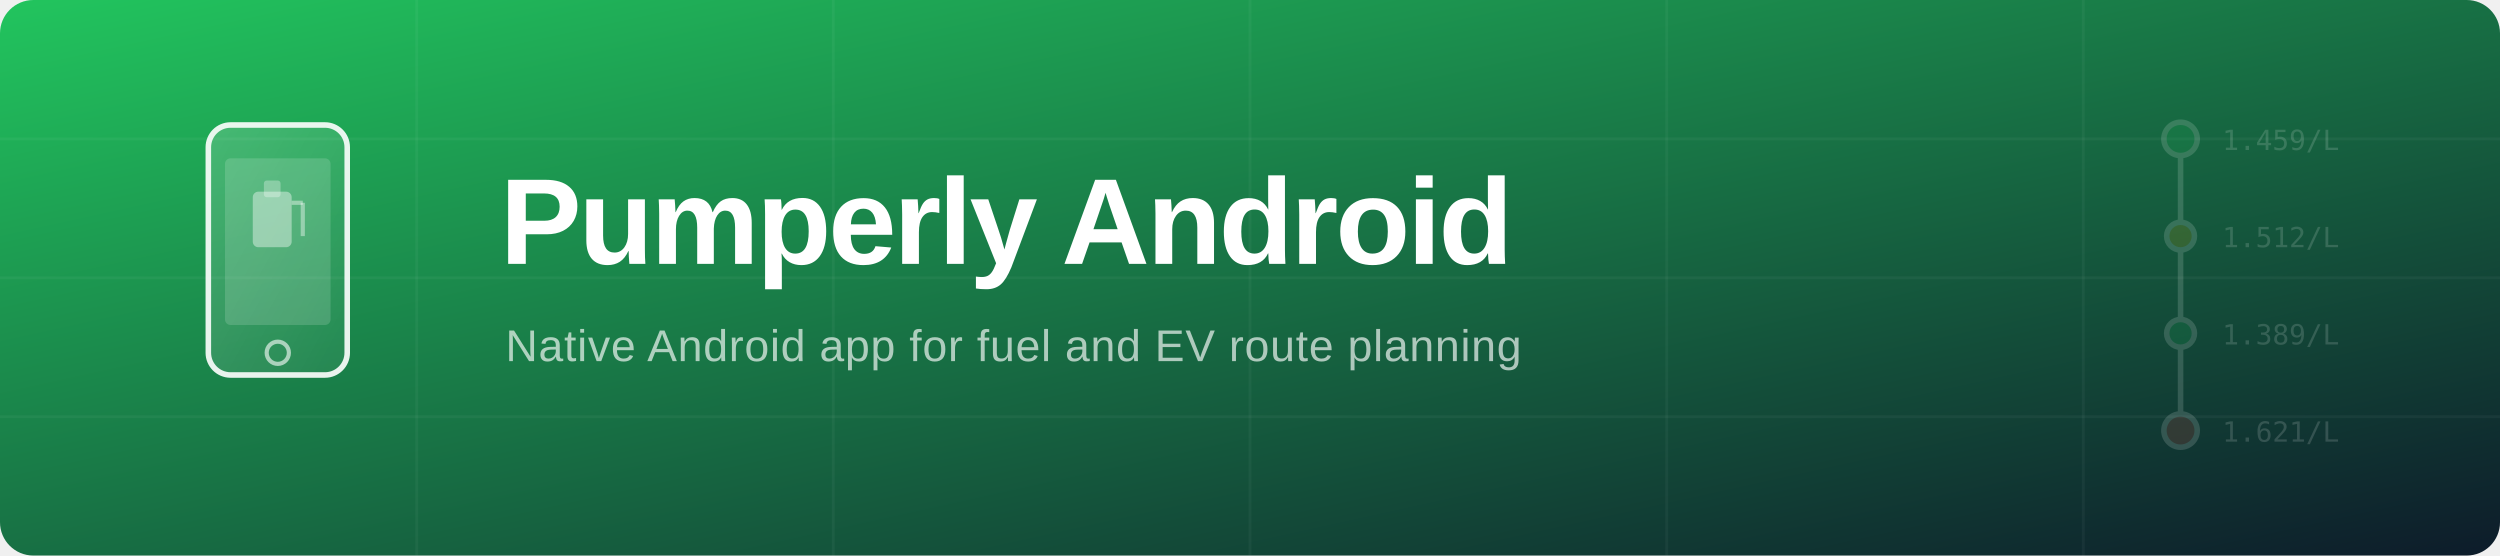
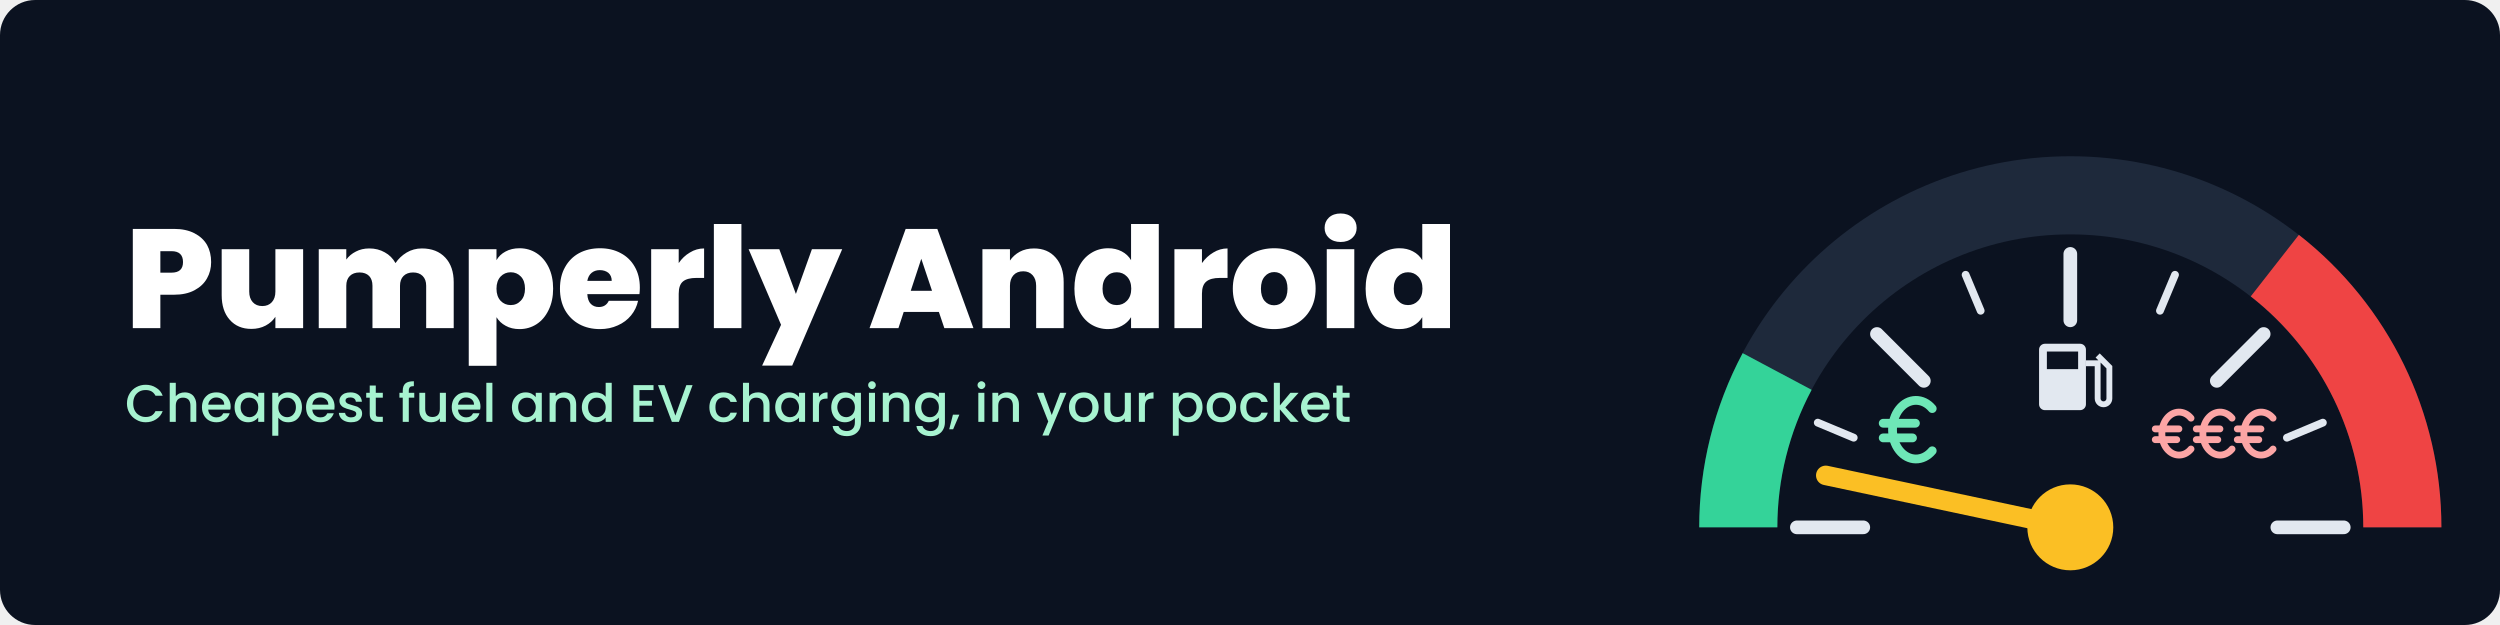
- <svg xmlns="http://www.w3.org/2000/svg" viewBox="0 0 900 200" width="900" height="200">
+ <svg xmlns="http://www.w3.org/2000/svg" viewBox="0 0 1280 320" width="1280" height="320" role="img" aria-label="Pumperly Android">
  <defs>
-     <linearGradient id="bg" x1="0%" y1="0%" x2="100%" y2="100%">
-       <stop offset="0%" stop-color="#22c55e" />
-       <stop offset="100%" stop-color="#0D1B2A" />
-     </linearGradient>
-     <linearGradient id="glow" x1="0%" y1="0%" x2="100%" y2="100%">
-       <stop offset="0%" stop-color="#ffffff" stop-opacity="0.2" />
-       <stop offset="100%" stop-color="#ffffff" stop-opacity="0.05" />
-     </linearGradient>
+     <clipPath id="c">
+       <rect width="1280" height="320" rx="18" />
+     </clipPath>
  </defs>
-   <rect width="900" height="200" rx="12" fill="url(#bg)" />
-   <g stroke="#ffffff" stroke-opacity="0.04" stroke-width="1">
-     <line x1="0" y1="50" x2="900" y2="50" />
-     <line x1="0" y1="100" x2="900" y2="100" />
-     <line x1="0" y1="150" x2="900" y2="150" />
-     <line x1="150" y1="0" x2="150" y2="200" />
-     <line x1="300" y1="0" x2="300" y2="200" />
-     <line x1="450" y1="0" x2="450" y2="200" />
-     <line x1="600" y1="0" x2="600" y2="200" />
-     <line x1="750" y1="0" x2="750" y2="200" />
-   </g>
-   <g transform="translate(75, 45)">
-     <rect x="0" y="0" width="50" height="90" rx="8" fill="url(#glow)" stroke="#ffffff" stroke-width="2" opacity="0.9" />
-     <rect x="6" y="12" width="38" height="60" rx="2" fill="#ffffff" opacity="0.15" />
-     <circle cx="25" cy="82" r="4" fill="none" stroke="#ffffff" stroke-width="1.5" opacity="0.6" />
-     <rect x="16" y="24" width="14" height="20" rx="2" fill="#ffffff" opacity="0.4" />
-     <rect x="20" y="20" width="6" height="6" rx="1" fill="#ffffff" opacity="0.3" />
-     <line x1="30" y1="28" x2="34" y2="28" stroke="#ffffff" stroke-width="1.5" opacity="0.4" />
-     <line x1="34" y1="28" x2="34" y2="40" stroke="#ffffff" stroke-width="1.5" opacity="0.4" />
-   </g>
-   <text x="180" y="95" font-family="'Segoe UI', 'Helvetica Neue', Arial, sans-serif" font-size="44" font-weight="700" fill="#ffffff" letter-spacing="-1">
-     Pumperly Android
-   </text>
-   <text x="182" y="130" font-family="'Segoe UI', 'Helvetica Neue', Arial, sans-serif" font-size="16" fill="#ffffff" opacity="0.65" letter-spacing="0.3">
-     Native Android app for fuel and EV route planning
-   </text>
-   <g transform="translate(770, 40)" opacity="0.15">
-     <line x1="15" y1="10" x2="15" y2="120" stroke="#ffffff" stroke-width="2" />
-     <circle cx="15" cy="10" r="6" fill="#22c55e" stroke="#ffffff" stroke-width="2" />
-     <text x="30" y="14" font-family="monospace" font-size="10" fill="#ffffff">1.459/L</text>
-     <circle cx="15" cy="45" r="5" fill="#eab308" stroke="#ffffff" stroke-width="2" />
-     <text x="30" y="49" font-family="monospace" font-size="10" fill="#ffffff">1.512/L</text>
-     <circle cx="15" cy="80" r="5" fill="#22c55e" stroke="#ffffff" stroke-width="2" />
-     <text x="30" y="84" font-family="monospace" font-size="10" fill="#ffffff">1.389/L</text>
-     <circle cx="15" cy="115" r="6" fill="#ef4444" stroke="#ffffff" stroke-width="2" />
-     <text x="30" y="119" font-family="monospace" font-size="10" fill="#ffffff">1.621/L</text>
+   <g clip-path="url(#c)">
+     <rect width="1280" height="320" fill="#0b1220" />
+     <path fill="#fff" d="M89.1,150.9l-7,0l0,17.1l-14.1,0l0,-50.8l21.1,0q6.1,0 10.4,2.2q4.3,2.2 6.5,6q2.1,3.8 2.1,8.8q0,4.6 -2.1,8.3q-2.1,3.8 -6.4,6.1q-4.3,2.3 -10.5,2.3zm4.6,-16.7q0,-5.6 -5.9,-5.6l-5.7,0l0,11l5.7,0q5.9,0 5.9,-5.4zm61.5,-6.6l0,40.4l-14.2,0l0,-5.8q-1.8,2.8 -5,4.5q-3.2,1.7 -7.3,1.7q-7,0 -11.1,-4.7q-4.1,-4.6 -4.1,-12.6l0,-23.5l14.1,0l0,21.7q0,3.4 1.8,5.4q1.8,2 4.9,2q3.1,0 4.9,-2q1.8,-2 1.8,-5.4l0,-21.7zm77.1,16.9l0,23.5l-14.1,0l0,-21.7q0,-3.2 -1.8,-5q-1.8,-1.8 -4.9,-1.8q-3.1,0 -4.9,1.8q-1.8,1.8 -1.8,5l0,21.7l-14.1,0l0,-21.7q0,-3.2 -1.7,-5q-1.8,-1.8 -4.9,-1.8q-3.2,0 -5,1.8q-1.8,1.8 -1.8,5l0,21.7l-14.1,0l0,-40.4l14.1,0l0,5.3q1.9,-2.6 4.9,-4.1q3,-1.6 6.9,-1.6q4.4,0 7.9,2q3.5,1.9 5.5,5.5q2.2,-3.3 5.7,-5.4q3.5,-2.1 7.8,-2.1q7.6,0 12,4.7q4.3,4.6 4.3,12.6zm33.7,-17.4q4.8,0 8.7,2.5q3.9,2.5 6.2,7.2q2.3,4.7 2.3,11q0,6.2 -2.3,10.9q-2.3,4.8 -6.2,7.3q-3.9,2.5 -8.7,2.5q-4.1,0 -7.1,-1.7q-3,-1.6 -4.7,-4.4l0,24.9l-14.2,0l0,-59.7l14.2,0l0,5.6q1.6,-2.8 4.6,-4.4q3.1,-1.7 7.2,-1.7zm-4.5,12.3q-3.1,0 -5.2,2.2q-2.1,2.3 -2.1,6.2q0,3.9 2.1,6.2q2.1,2.2 5.2,2.2q3.1,0 5.2,-2.3q2.1,-2.2 2.1,-6.1q0,-4 -2.1,-6.2q-2.1,-2.2 -5.2,-2.2zm65.9,11.2l-26.7,0q0.2,3.4 1.8,5q1.6,1.6 4.1,1.6q3.6,0 5.1,-3.2l15,0q-0.9,4.2 -3.6,7.5q-2.7,3.3 -6.8,5.1q-4.1,1.9 -9.1,1.9q-6,0 -10.6,-2.5q-4.6,-2.5 -7.3,-7.2q-2.6,-4.7 -2.6,-11q0,-6.4 2.6,-11q2.6,-4.7 7.2,-7.2q4.7,-2.5 10.7,-2.5q6,0 10.6,2.5q4.6,2.4 7.2,7q2.6,4.5 2.6,10.7q0,1.7 -0.2,3.3zm-14.2,-6.8q0,-2.6 -1.7,-4.1q-1.8,-1.4 -4.4,-1.4q-2.5,0 -4.2,1.4q-1.7,1.4 -2.2,4.1zm47.3,-16.6l0,15.1l-4,0q-4.6,0 -6.8,1.8q-2.2,1.8 -2.2,6.3l0,17.6l-14.1,0l0,-40.4l14.1,0l0,7.1q2.3,-3.4 5.7,-5.4q3.4,-2.1 7.3,-2.1zm19.1,-12.5l0,53.3l-14.1,0l0,-53.3zm51.6,12.9l-25.6,59.6l-15.4,0l9.7,-20.9l-16.6,-38.7l15.7,0l8.5,22.9l8.2,-22.9zm49.5,32.1l-18,0l-2.7,8.3l-14.8,0l18.5,-50.8l16.2,0l18.5,50.8l-14.9,0zm-3.5,-10.8l-5.5,-16.4l-5.4,16.4zm67.4,-4.4l0,23.5l-14.1,0l0,-21.7q0,-3.4 -1.8,-5.4q-1.8,-2 -4.8,-2q-3.2,0 -5,2q-1.8,2 -1.8,5.4l0,21.7l-14.1,0l0,-40.4l14.1,0l0,5.8q1.9,-2.8 5,-4.5q3.2,-1.7 7.3,-1.7q7,0 11.1,4.7q4.1,4.6 4.1,12.6zm22.8,-17.4q3.8,0 6.9,1.6q3.1,1.6 4.8,4.5l0,-18.5l14.2,0l0,53.3l-14.2,0l0,-5.6q-1.7,2.8 -4.7,4.4q-3,1.7 -7.1,1.7q-4.8,0 -8.8,-2.5q-3.9,-2.5 -6.2,-7.3q-2.2,-4.7 -2.2,-10.9q0,-6.3 2.2,-11q2.3,-4.7 6.3,-7.2q3.9,-2.5 8.8,-2.5zm4.4,12.3q-3.2,0 -5.2,2.2q-2.1,2.2 -2.1,6.2q0,3.9 2.1,6.1q2,2.3 5.2,2.3q3.1,0 5.2,-2.2q2.2,-2.3 2.2,-6.2q0,-3.9 -2.2,-6.2q-2.1,-2.2 -5.2,-2.2zm56.7,-12.2l0,15.1l-4,0q-4.6,0 -6.8,1.8q-2.3,1.8 -2.3,6.3l0,17.6l-14.1,0l0,-40.4l14.1,0l0,7.1q2.4,-3.4 5.8,-5.4q3.4,-2.1 7.3,-2.1zm2.7,20.6q0,-6.3 2.8,-11q2.8,-4.7 7.5,-7.2q4.8,-2.5 10.9,-2.5q6,0 10.8,2.5q4.8,2.5 7.6,7.2q2.8,4.7 2.8,11q0,6.2 -2.8,10.9q-2.8,4.8 -7.6,7.3q-4.8,2.5 -10.9,2.5q-6,0 -10.8,-2.5q-4.8,-2.5 -7.5,-7.2q-2.8,-4.7 -2.8,-11zm28,0q0,-4.1 -2,-6.3q-1.9,-2.2 -4.8,-2.2q-2.9,0 -4.8,2.2q-2,2.2 -2,6.3q0,4.1 1.9,6.3q1.9,2.2 4.8,2.2q3,0 4.9,-2.2q2,-2.2 2,-6.3zm19,-31.1q0,-3.2 2.2,-5.3q2.3,-2.1 6,-2.1q3.7,0 6,2.1q2.2,2.1 2.2,5.3q0,3.1 -2.2,5.1q-2.3,2.1 -6,2.1q-3.7,0 -6,-2.1q-2.2,-2 -2.2,-5.1zm15.2,10.9l0,40.4l-14.1,0l0,-40.4zm23.1,-0.5q3.9,0 6.9,1.6q3.1,1.6 4.8,4.5l0,-18.5l14.2,0l0,53.3l-14.2,0l0,-5.6q-1.7,2.8 -4.7,4.4q-3,1.7 -7.1,1.7q-4.8,0 -8.8,-2.5q-3.9,-2.5 -6.1,-7.3q-2.3,-4.7 -2.3,-10.9q0,-6.3 2.3,-11q2.2,-4.7 6.2,-7.2q3.9,-2.5 8.8,-2.5zm4.4,12.3q-3.1,0 -5.2,2.2q-2.1,2.2 -2.1,6.2q0,3.9 2.1,6.1q2.1,2.3 5.2,2.3q3.1,0 5.2,-2.2q2.2,-2.3 2.2,-6.2q0,-3.9 -2.2,-6.2q-2.1,-2.2 -5.2,-2.2z" />
+     <path fill="#a7f3d0" d="M74.6,197q3,0 5.3,1.5q2.4,1.4 3.4,4.1l-3.7,0q-0.7,-1.4 -2,-2.2q-1.3,-0.7 -3,-0.7q-1.9,0 -3.3,0.8q-1.5,0.9 -2.3,2.4q-0.8,1.6 -0.8,3.7q0,2.1 0.8,3.6q0.8,1.6 2.3,2.4q1.4,0.9 3.3,0.9q1.7,0 3,-0.7q1.3,-0.8 2,-2.3l3.7,0q-1,2.7 -3.4,4.2q-2.3,1.5 -5.3,1.5q-2.7,0 -4.8,-1.3q-2.2,-1.2 -3.5,-3.4q-1.3,-2.2 -1.3,-4.9q0,-2.8 1.3,-5q1.3,-2.2 3.5,-3.4q2.2,-1.2 4.8,-1.2zm25.9,10.2l0,8.8l-3,0l0,-8.3q0,-2 -1,-3.1q-1,-1 -2.8,-1q-1.7,0 -2.7,1q-1,1.1 -1,3.1l0,8.3l-3.1,0l0,-20l3.1,0l0,6.9q0.8,-1 2,-1.5q1.2,-0.5 2.6,-0.5q1.7,0 3,0.7q1.4,0.7 2.1,2.2q0.8,1.4 0.8,3.4zm17.4,2.5l-11.3,0q0.1,1.8 1.3,2.9q1.2,1.1 2.9,1.1q2.5,0 3.5,-2.1l3.3,0q-0.6,2 -2.4,3.3q-1.8,1.3 -4.4,1.3q-2.1,0 -3.8,-0.9q-1.7,-1 -2.6,-2.7q-1,-1.8 -1,-4.1q0,-2.2 0.9,-4q1,-1.7 2.6,-2.7q1.7,-0.9 3.9,-0.9q2.1,0 3.8,0.9q1.6,0.9 2.5,2.6q1,1.6 1,3.8q0,0.8 -0.2,1.5zm-3.1,-2.5q0,-1.7 -1.2,-2.7q-1.2,-1 -2.9,-1q-1.6,0 -2.7,1q-1.2,1 -1.4,2.7zm12.3,-6.3q1.7,0 3,0.7q1.3,0.7 2.1,1.7l0,-2.2l3.1,0l0,14.9l-3.1,0l0,-2.2q-0.8,1 -2.1,1.7q-1.4,0.7 -3.1,0.7q-1.9,0 -3.5,-0.9q-1.6,-1 -2.5,-2.8q-0.9,-1.8 -0.9,-4q0,-2.2 0.9,-4q0.9,-1.7 2.5,-2.7q1.6,-0.9 3.6,-0.9zm0.6,2.7q-1.2,0 -2.2,0.5q-1,0.6 -1.7,1.7q-0.6,1.2 -0.6,2.7q0,1.5 0.6,2.7q0.7,1.2 1.7,1.8q1.1,0.6 2.2,0.6q1.2,0 2.2,-0.6q1.1,-0.6 1.7,-1.8q0.6,-1.1 0.6,-2.7q0,-1.5 -0.6,-2.6q-0.6,-1.2 -1.7,-1.8q-1,-0.5 -2.2,-0.5zm19.9,-2.7q2,0 3.6,0.9q1.6,1 2.5,2.7q0.9,1.8 0.9,4q0,2.2 -0.9,4q-0.9,1.8 -2.5,2.8q-1.6,0.9 -3.6,0.9q-1.7,0 -3,-0.6q-1.3,-0.7 -2.1,-1.8l0,9.3l-3.1,0l0,-22l3.1,0l0,2.2q0.7,-1 2.1,-1.7q1.3,-0.7 3,-0.7zm-0.6,2.7q-1.2,0 -2.2,0.5q-1.1,0.6 -1.7,1.8q-0.6,1.1 -0.6,2.6q0,1.6 0.6,2.7q0.6,1.2 1.7,1.8q1,0.6 2.2,0.6q1.2,0 2.2,-0.6q1,-0.6 1.7,-1.8q0.6,-1.2 0.6,-2.7q0,-1.5 -0.6,-2.7q-0.7,-1.1 -1.7,-1.7q-1,-0.5 -2.2,-0.5zm24.2,6.1l-11.3,0q0.1,1.8 1.3,2.9q1.2,1.1 2.9,1.1q2.5,0 3.5,-2.1l3.3,0q-0.7,2 -2.4,3.3q-1.8,1.3 -4.4,1.3q-2.1,0 -3.8,-0.9q-1.7,-1 -2.7,-2.7q-0.9,-1.8 -0.9,-4.1q0,-2.2 0.9,-4q0.9,-1.7 2.6,-2.7q1.7,-0.9 3.9,-0.9q2.1,0 3.7,0.9q1.7,0.9 2.6,2.6q0.9,1.6 0.9,3.8q0,0.8 -0.1,1.5zm-3.1,-2.5q0,-1.7 -1.2,-2.7q-1.2,-1 -2.9,-1q-1.6,0 -2.8,1q-1.1,1 -1.3,2.7zm5.4,4.2l3.2,0q0.1,1 0.9,1.6q0.9,0.7 2.1,0.7q1.3,0 2,-0.5q0.7,-0.5 0.7,-1.3q0,-0.9 -0.8,-1.3q-0.8,-0.4 -2.5,-0.9q-1.7,-0.4 -2.7,-0.9q-1.1,-0.4 -1.8,-1.3q-0.8,-0.9 -0.8,-2.3q0,-1.2 0.7,-2.2q0.7,-1 2,-1.6q1.3,-0.5 3,-0.5q2.5,0 4.1,1.3q1.5,1.2 1.7,3.5l-3.1,0q-0.1,-1 -0.8,-1.6q-0.8,-0.6 -2,-0.6q-1.2,0 -1.9,0.4q-0.6,0.5 -0.6,1.2q0,0.6 0.4,1q0.5,0.5 1.1,0.7q0.6,0.2 1.8,0.6q1.6,0.4 2.7,0.8q1,0.5 1.8,1.3q0.7,0.9 0.7,2.3q0,1.3 -0.7,2.3q-0.7,1 -1.9,1.6q-1.3,0.5 -3.1,0.5q-1.7,0 -3.1,-0.6q-1.4,-0.6 -2.2,-1.7q-0.8,-1.1 -0.9,-2.5zm18.9,-7.8l0,8.3q0,0.8 0.3,1.2q0.4,0.3 1.4,0.3l1.9,0l0,2.6l-2.5,0q-2,0 -3.1,-1q-1.1,-0.9 -1.1,-3.1l0,-8.3l-1.8,0l0,-2.5l1.8,0l0,-3.7l3.1,0l0,3.7l3.6,0l0,2.5zm19.7,0l-2.8,0l0,12.4l-3.1,0l0,-12.4l-1.7,0l0,-2.5l1.7,0l0,-1q0,-2.6 1.4,-3.8q1.3,-1.1 4.3,-1.1l0,2.5q-1.5,0 -2,0.5q-0.6,0.6 -0.6,1.9l0,1l2.8,0zm16.2,-2.5l0,14.9l-3.1,0l0,-1.8q-0.7,1 -1.9,1.5q-1.2,0.5 -2.5,0.5q-1.8,0 -3.2,-0.7q-1.3,-0.7 -2.1,-2.2q-0.8,-1.4 -0.8,-3.4l0,-8.8l3,0l0,8.3q0,2 1,3.1q1,1 2.7,1q1.8,0 2.8,-1q1,-1.1 1,-3.1l0,-8.3zm17.5,8.6l-11.3,0q0.1,1.8 1.3,2.9q1.2,1.1 2.9,1.1q2.5,0 3.5,-2.1l3.3,0q-0.6,2 -2.4,3.3q-1.8,1.3 -4.4,1.3q-2.1,0 -3.8,-0.9q-1.7,-1 -2.6,-2.7q-1,-1.8 -1,-4.1q0,-2.2 0.9,-4q1,-1.7 2.6,-2.7q1.7,-0.9 3.9,-0.9q2.1,0 3.8,0.9q1.6,0.9 2.5,2.6q1,1.6 1,3.8q0,0.8 -0.2,1.5zm-3.1,-2.5q0,-1.7 -1.2,-2.7q-1.2,-1 -2.9,-1q-1.6,0 -2.7,1q-1.2,1 -1.4,2.7zm9.4,-11.2l0,20l-3.1,0l0,-20zm17,4.9q1.8,0 3.1,0.7q1.3,0.7 2.1,1.7l0,-2.2l3.1,0l0,14.9l-3.1,0l0,-2.2q-0.8,1 -2.2,1.7q-1.3,0.7 -3,0.7q-2,0 -3.5,-0.9q-1.6,-1 -2.6,-2.8q-0.9,-1.8 -0.9,-4q0,-2.2 0.9,-4q1,-1.7 2.6,-2.7q1.6,-0.9 3.5,-0.9zm0.7,2.7q-1.2,0 -2.2,0.5q-1.1,0.6 -1.7,1.7q-0.6,1.2 -0.6,2.7q0,1.5 0.6,2.7q0.6,1.2 1.7,1.8q1,0.6 2.2,0.6q1.2,0 2.2,-0.6q1,-0.6 1.6,-1.8q0.7,-1.1 0.7,-2.7q0,-1.5 -0.7,-2.6q-0.6,-1.2 -1.6,-1.8q-1,-0.5 -2.2,-0.5zm25.2,3.6l0,8.8l-3,0l0,-8.3q0,-2 -1,-3.1q-1,-1 -2.7,-1q-1.8,0 -2.8,1q-1,1.1 -1,3.1l0,8.3l-3.1,0l0,-14.9l3.1,0l0,1.7q0.8,-0.9 1.9,-1.4q1.2,-0.5 2.5,-0.5q1.8,0 3.2,0.7q1.4,0.7 2.2,2.2q0.7,1.4 0.7,3.4zm10,-6.3q1.4,0 2.9,0.6q1.4,0.6 2.2,1.7l0,-7.2l3.1,0l0,20l-3.1,0l0,-2.2q-0.8,1 -2.1,1.7q-1.3,0.7 -3.1,0.7q-1.9,0 -3.5,-0.9q-1.6,-1 -2.5,-2.8q-1,-1.8 -1,-4q0,-2.2 1,-4q0.9,-1.7 2.5,-2.7q1.6,-0.9 3.6,-0.9zm0.6,2.7q-1.2,0 -2.2,0.5q-1,0.6 -1.7,1.7q-0.6,1.2 -0.6,2.7q0,1.5 0.6,2.7q0.7,1.2 1.7,1.8q1,0.6 2.2,0.6q1.2,0 2.2,-0.6q1,-0.6 1.7,-1.8q0.6,-1.1 0.6,-2.7q0,-1.5 -0.6,-2.6q-0.7,-1.2 -1.7,-1.8q-1,-0.5 -2.2,-0.5zm21.8,-3.9l0,5.5l6.4,0l0,2.5l-6.4,0l0,5.8l7.2,0l0,2.5l-10.3,0l0,-18.8l10.3,0l0,2.5zm27.2,-2.5l-7,18.8l-3.6,0l-7.1,-18.8l3.3,0l5.6,15.6l5.6,-15.6zm15.8,3.7q2.7,0 4.5,1.3q1.8,1.2 2.4,3.6l-3.3,0q-0.4,-1.1 -1.3,-1.7q-0.9,-0.6 -2.3,-0.6q-1.8,0 -3,1.3q-1.1,1.3 -1.1,3.7q0,2.5 1.1,3.8q1.2,1.4 3,1.4q2.7,0 3.6,-2.4l3.3,0q-0.6,2.3 -2.4,3.6q-1.8,1.3 -4.5,1.3q-2.1,0 -3.7,-0.9q-1.7,-1 -2.6,-2.7q-0.9,-1.8 -0.9,-4.1q0,-2.2 0.9,-4q0.9,-1.7 2.6,-2.7q1.6,-0.9 3.7,-0.9zm23.6,6.3l0,8.8l-3.1,0l0,-8.3q0,-2 -1,-3.1q-1,-1 -2.7,-1q-1.7,0 -2.7,1q-1,1.1 -1,3.1l0,8.3l-3.1,0l0,-20l3.1,0l0,6.9q0.7,-1 1.9,-1.5q1.2,-0.5 2.7,-0.5q1.7,0 3,0.7q1.4,0.7 2.1,2.2q0.8,1.4 0.8,3.4zm9.9,-6.3q1.8,0 3.1,0.7q1.3,0.7 2.1,1.7l0,-2.2l3.1,0l0,14.9l-3.1,0l0,-2.2q-0.8,1 -2.2,1.7q-1.3,0.7 -3.1,0.7q-1.9,0 -3.5,-0.9q-1.6,-1 -2.5,-2.8q-0.9,-1.8 -0.9,-4q0,-2.2 0.9,-4q0.9,-1.7 2.6,-2.7q1.6,-0.9 3.5,-0.9zm0.7,2.7q-1.2,0 -2.3,0.5q-1,0.6 -1.6,1.7q-0.7,1.2 -0.7,2.7q0,1.5 0.7,2.7q0.6,1.2 1.7,1.8q1,0.6 2.2,0.6q1.1,0 2.2,-0.6q1,-0.6 1.6,-1.8q0.7,-1.1 0.7,-2.7q0,-1.5 -0.7,-2.6q-0.6,-1.2 -1.6,-1.8q-1.1,-0.5 -2.2,-0.5zm19.1,-2.7l0,3.2l-0.7,0q-1.8,0 -2.8,0.9q-0.9,0.9 -0.9,3.2l0,7.8l-3.1,0l0,-14.9l3.1,0l0,2.2q0.7,-1.2 1.8,-1.8q1.1,-0.6 2.6,-0.6zm14,2.4l0,-2.2l3.1,0l0,15.1q0,2.1 -0.8,3.7q-0.9,1.6 -2.5,2.5q-1.7,0.9 -3.9,0.9q-3,0 -5,-1.4q-2,-1.4 -2.3,-3.8l3,0q0.4,1.1 1.5,1.9q1.2,0.7 2.8,0.7q1.8,0 3,-1.2q1.1,-1.1 1.1,-3.3l0,-2.4q-0.7,1 -2.1,1.7q-1.3,0.7 -3,0.7q-2,0 -3.6,-0.9q-1.6,-1 -2.5,-2.8q-0.9,-1.8 -0.9,-4q0,-2.2 0.9,-4q0.9,-1.7 2.5,-2.7q1.6,-0.9 3.6,-0.9q1.7,0 3,0.7q1.4,0.7 2.1,1.7zm-4.5,0.3q-1.2,0 -2.2,0.5q-1,0.6 -1.6,1.7q-0.7,1.2 -0.7,2.7q0,1.5 0.7,2.7q0.6,1.2 1.6,1.8q1.1,0.6 2.2,0.6q1.2,0 2.2,-0.6q1.1,-0.6 1.7,-1.8q0.6,-1.1 0.6,-2.7q0,-1.5 -0.6,-2.6q-0.6,-1.2 -1.7,-1.8q-1,-0.5 -2.2,-0.5zm11.3,-6.4q0,-0.9 0.6,-1.4q0.5,-0.6 1.4,-0.6q0.8,0 1.3,0.6q0.6,0.5 0.6,1.4q0,0.8 -0.6,1.4q-0.5,0.6 -1.3,0.6q-0.9,0 -1.4,-0.6q-0.6,-0.6 -0.6,-1.4zm3.5,3.9l0,14.9l-3.1,0l0,-14.9zm17.6,6.1l0,8.8l-3,0l0,-8.3q0,-2 -1,-3.1q-1,-1 -2.8,-1q-1.7,0 -2.7,1q-1,1.1 -1,3.1l0,8.3l-3.1,0l0,-14.9l3.1,0l0,1.7q0.8,-0.9 1.9,-1.4q1.2,-0.5 2.5,-0.5q1.8,0 3.2,0.7q1.4,0.7 2.1,2.2q0.8,1.4 0.8,3.4zm15.1,-3.9l0,-2.2l3.1,0l0,15.1q0,2.1 -0.9,3.7q-0.8,1.6 -2.5,2.5q-1.6,0.9 -3.9,0.9q-3,0 -5,-1.4q-2,-1.4 -2.3,-3.8l3.1,0q0.3,1.1 1.5,1.9q1.1,0.7 2.7,0.7q1.9,0 3,-1.2q1.2,-1.1 1.2,-3.3l0,-2.4q-0.8,1 -2.1,1.7q-1.4,0.7 -3.1,0.7q-1.9,0 -3.5,-0.9q-1.6,-1 -2.6,-2.8q-0.9,-1.8 -0.9,-4q0,-2.2 0.9,-4q1,-1.7 2.6,-2.7q1.6,-0.9 3.5,-0.9q1.8,0 3.1,0.7q1.3,0.7 2.1,1.7zm-4.5,0.3q-1.2,0 -2.2,0.5q-1.1,0.6 -1.7,1.7q-0.6,1.2 -0.6,2.7q0,1.5 0.6,2.7q0.6,1.2 1.7,1.8q1,0.6 2.2,0.6q1.2,0 2.2,-0.6q1,-0.6 1.7,-1.8q0.6,-1.1 0.6,-2.7q0,-1.5 -0.6,-2.6q-0.7,-1.2 -1.7,-1.8q-1,-0.5 -2.2,-0.5zm15,8.7l-3.2,7.5l-2,0l1.9,-7.5zm9.3,-15.1q0,-0.9 0.6,-1.4q0.6,-0.6 1.4,-0.6q0.8,0 1.4,0.6q0.6,0.5 0.6,1.4q0,0.8 -0.6,1.4q-0.6,0.6 -1.4,0.6q-0.8,0 -1.4,-0.6q-0.6,-0.6 -0.6,-1.4zm3.5,3.9l0,14.9l-3.1,0l0,-14.9zm17.7,6.1l0,8.8l-3.1,0l0,-8.3q0,-2 -1,-3.1q-1,-1 -2.7,-1q-1.7,0 -2.7,1q-1.1,1.1 -1.1,3.1l0,8.3l-3,0l0,-14.9l3,0l0,1.7q0.8,-0.9 2,-1.4q1.2,-0.5 2.5,-0.5q1.7,0 3.1,0.7q1.4,0.7 2.2,2.2q0.8,1.4 0.8,3.4zm24.3,-6.1l-9.1,21.9l-3.2,0l3,-7.2l-5.8,-14.7l3.4,0l4.2,11.4l4.3,-11.4zm1.3,7.4q0,-2.2 1,-4q1,-1.7 2.8,-2.7q1.7,-0.9 3.8,-0.9q2.1,0 3.9,0.9q1.7,1 2.7,2.7q1,1.8 1,4q0,2.3 -1,4.1q-1.1,1.7 -2.8,2.7q-1.8,0.9 -3.9,0.9q-2.1,0 -3.8,-0.9q-1.7,-1 -2.7,-2.7q-1,-1.8 -1,-4.1zm12,0q0,-1.6 -0.6,-2.7q-0.6,-1.1 -1.6,-1.7q-1.1,-0.5 -2.2,-0.5q-1.2,0 -2.2,0.5q-1.1,0.6 -1.6,1.7q-0.6,1.1 -0.6,2.7q0,2.5 1.2,3.8q1.2,1.3 3.1,1.3q1.2,0 2.2,-0.6q1,-0.6 1.7,-1.7q0.6,-1.1 0.6,-2.8zm19.7,-7.4l0,14.9l-3.1,0l0,-1.8q-0.7,1 -1.9,1.5q-1.1,0.5 -2.5,0.5q-1.7,0 -3.1,-0.7q-1.4,-0.7 -2.2,-2.2q-0.8,-1.4 -0.8,-3.4l0,-8.8l3.1,0l0,8.3q0,2 1,3.1q1,1 2.7,1q1.7,0 2.7,-1q1,-1.1 1,-3.1l0,-8.3zm11.6,-0.2l0,3.2l-0.8,0q-1.8,0 -2.7,0.9q-0.9,0.9 -0.9,3.2l0,7.8l-3.1,0l0,-14.9l3.1,0l0,2.2q0.6,-1.2 1.7,-1.8q1.2,-0.6 2.7,-0.6zm18.1,0q2,0 3.6,0.9q1.6,1 2.5,2.7q0.9,1.8 0.9,4q0,2.2 -0.9,4q-0.9,1.8 -2.5,2.8q-1.6,0.9 -3.6,0.9q-1.7,0 -3,-0.6q-1.3,-0.7 -2.2,-1.8l0,9.3l-3,0l0,-22l3,0l0,2.2q0.8,-1 2.2,-1.7q1.3,-0.7 3,-0.7zm-0.7,2.7q-1.1,0 -2.2,0.5q-1,0.6 -1.6,1.8q-0.7,1.1 -0.7,2.6q0,1.6 0.7,2.7q0.6,1.2 1.6,1.8q1.1,0.6 2.2,0.6q1.2,0 2.3,-0.6q1,-0.6 1.7,-1.8q0.6,-1.2 0.6,-2.7q0,-1.5 -0.6,-2.7q-0.7,-1.1 -1.7,-1.7q-1.1,-0.5 -2.3,-0.5zm9.8,4.9q0,-2.2 1,-4q1,-1.7 2.7,-2.7q1.7,-0.9 3.9,-0.9q2.1,0 3.8,0.9q1.7,1 2.7,2.7q1,1.8 1,4q0,2.3 -1,4.1q-1,1.7 -2.8,2.7q-1.7,0.9 -3.9,0.9q-2.1,0 -3.8,-0.9q-1.7,-1 -2.7,-2.7q-0.9,-1.8 -0.9,-4.1zm12,0q0,-1.6 -0.6,-2.7q-0.7,-1.1 -1.7,-1.7q-1,-0.5 -2.2,-0.5q-1.2,0 -2.2,0.5q-1,0.6 -1.6,1.7q-0.6,1.1 -0.6,2.7q0,2.5 1.2,3.8q1.3,1.3 3.1,1.3q1.2,0 2.2,-0.6q1.1,-0.6 1.7,-1.7q0.7,-1.1 0.7,-2.8zm12.5,-7.6q2.7,0 4.4,1.3q1.8,1.2 2.4,3.6l-3.3,0q-0.4,-1.1 -1.3,-1.7q-0.9,-0.6 -2.2,-0.6q-1.9,0 -3.1,1.3q-1.1,1.3 -1.1,3.7q0,2.5 1.1,3.8q1.2,1.4 3.1,1.4q2.6,0 3.5,-2.4l3.3,0q-0.6,2.3 -2.4,3.6q-1.8,1.3 -4.4,1.3q-2.2,0 -3.8,-0.9q-1.7,-1 -2.6,-2.7q-0.9,-1.8 -0.9,-4.1q0,-2.2 0.9,-4q0.9,-1.7 2.6,-2.7q1.6,-0.9 3.8,-0.9zm15.8,7.7l6.8,7.4l-4.1,0l-5.5,-6.4l0,6.4l-3.1,0l0,-20l3.1,0l0,11.6l5.4,-6.5l4.2,0zm22.6,1.1l-11.4,0q0.1,1.8 1.3,2.9q1.2,1.1 3,1.1q2.4,0 3.5,-2.1l3.3,0q-0.7,2 -2.5,3.3q-1.7,1.3 -4.3,1.3q-2.2,0 -3.9,-0.9q-1.7,-1 -2.6,-2.7q-1,-1.8 -1,-4.1q0,-2.2 1,-4q0.9,-1.7 2.6,-2.7q1.7,-0.9 3.9,-0.9q2.1,0 3.7,0.9q1.7,0.9 2.6,2.6q0.9,1.6 0.9,3.8q0,0.8 -0.1,1.5zm-3.1,-2.5q-0.1,-1.7 -1.2,-2.7q-1.2,-1 -3,-1q-1.6,0 -2.7,1q-1.1,1 -1.4,2.7zm9.8,-3.6l0,8.3q0,0.8 0.4,1.2q0.4,0.3 1.3,0.3l1.9,0l0,2.6l-2.4,0q-2.1,0 -3.2,-1q-1.1,-0.9 -1.1,-3.1l0,-8.3l-1.8,0l0,-2.5l1.8,0l0,-3.7l3.1,0l0,3.7l3.6,0l0,2.5z" />
+     <path d="M890,270 A170,170 0 0 1 1230,270" fill="none" stroke="#1e293b" stroke-width="40" />
+     <path d="M890.0,270.0 A170,170 0 0 1 909.9,190.2" fill="none" stroke="#34d399" stroke-width="40" />
+     <path d="M1164.7,136.0 A170,170 0 0 1 1230.0,270.0" fill="none" stroke="#ef4444" stroke-width="40" />
+     <path d="M920.0,270.0 L954.0,270.0" stroke="#e2e8f0" stroke-width="7" stroke-linecap="round" />
+     <path d="M930.7,216.4 L949.1,224.1" stroke="#e2e8f0" stroke-width="4" stroke-linecap="round" />
+     <path d="M961.0,171.0 L985.0,195.0" stroke="#e2e8f0" stroke-width="7" stroke-linecap="round" />
+     <path d="M1006.4,140.7 L1014.1,159.1" stroke="#e2e8f0" stroke-width="4" stroke-linecap="round" />
+     <path d="M1060.0,130.0 L1060.0,164.0" stroke="#e2e8f0" stroke-width="7" stroke-linecap="round" />
+     <path d="M1113.6,140.7 L1105.9,159.1" stroke="#e2e8f0" stroke-width="4" stroke-linecap="round" />
+     <path d="M1159.0,171.0 L1135.0,195.0" stroke="#e2e8f0" stroke-width="7" stroke-linecap="round" />
+     <path d="M1189.3,216.4 L1170.9,224.1" stroke="#e2e8f0" stroke-width="4" stroke-linecap="round" />
+     <path d="M1200.0,270.0 L1166.0,270.0" stroke="#e2e8f0" stroke-width="7" stroke-linecap="round" />
+     <g fill="none" stroke="#6ee7b7" stroke-width="4.5" stroke-linecap="round">
+       <path d="M989.3,209.2 A12.0,15.0 0 1 0 989.3,230.8" />
+       <path d="M964.2,216.7 h16.5 M964.2,224.2 h15.0" />
+     </g>
+     <g fill="none" stroke="#fca5a5" stroke-width="3.5" stroke-linecap="round">
+       <path d="M1121.8,214.1 A8.8,11.0 0 1 0 1121.8,229.9" />
+       <path d="M1103.5,219.6 h12.1 M1103.5,225.1 h11.0" />
+     </g>
+     <g fill="none" stroke="#fca5a5" stroke-width="3.5" stroke-linecap="round">
+       <path d="M1142.8,214.1 A8.8,11.0 0 1 0 1142.8,229.9" />
+       <path d="M1124.5,219.6 h12.1 M1124.5,225.1 h11.0" />
+     </g>
+     <g fill="none" stroke="#fca5a5" stroke-width="3.5" stroke-linecap="round">
+       <path d="M1163.8,214.1 A8.8,11.0 0 1 0 1163.8,229.9" />
+       <path d="M1145.5,219.6 h12.1 M1145.5,225.1 h11.0" />
+     </g>
+     <path d="M1060,270 L934.8,243.4" stroke="#fbbf24" stroke-width="10" stroke-linecap="round" />
+     <circle cx="1060" cy="270" r="22" fill="#fbbf24" />
+     <g transform="translate(1060,200)" fill="#e2e8f0">
+       <rect x="-16" y="-24" width="24" height="34" rx="3" />
+       <rect x="-12" y="-20" width="16" height="9" fill="#0b1220" />
+       <path d="M8,-14 h6 v18 a3,3 0 0 0 6,0 v-16 l-6,-6" fill="none" stroke="#e2e8f0" stroke-width="3" />
+     </g>
  </g>
</svg>
